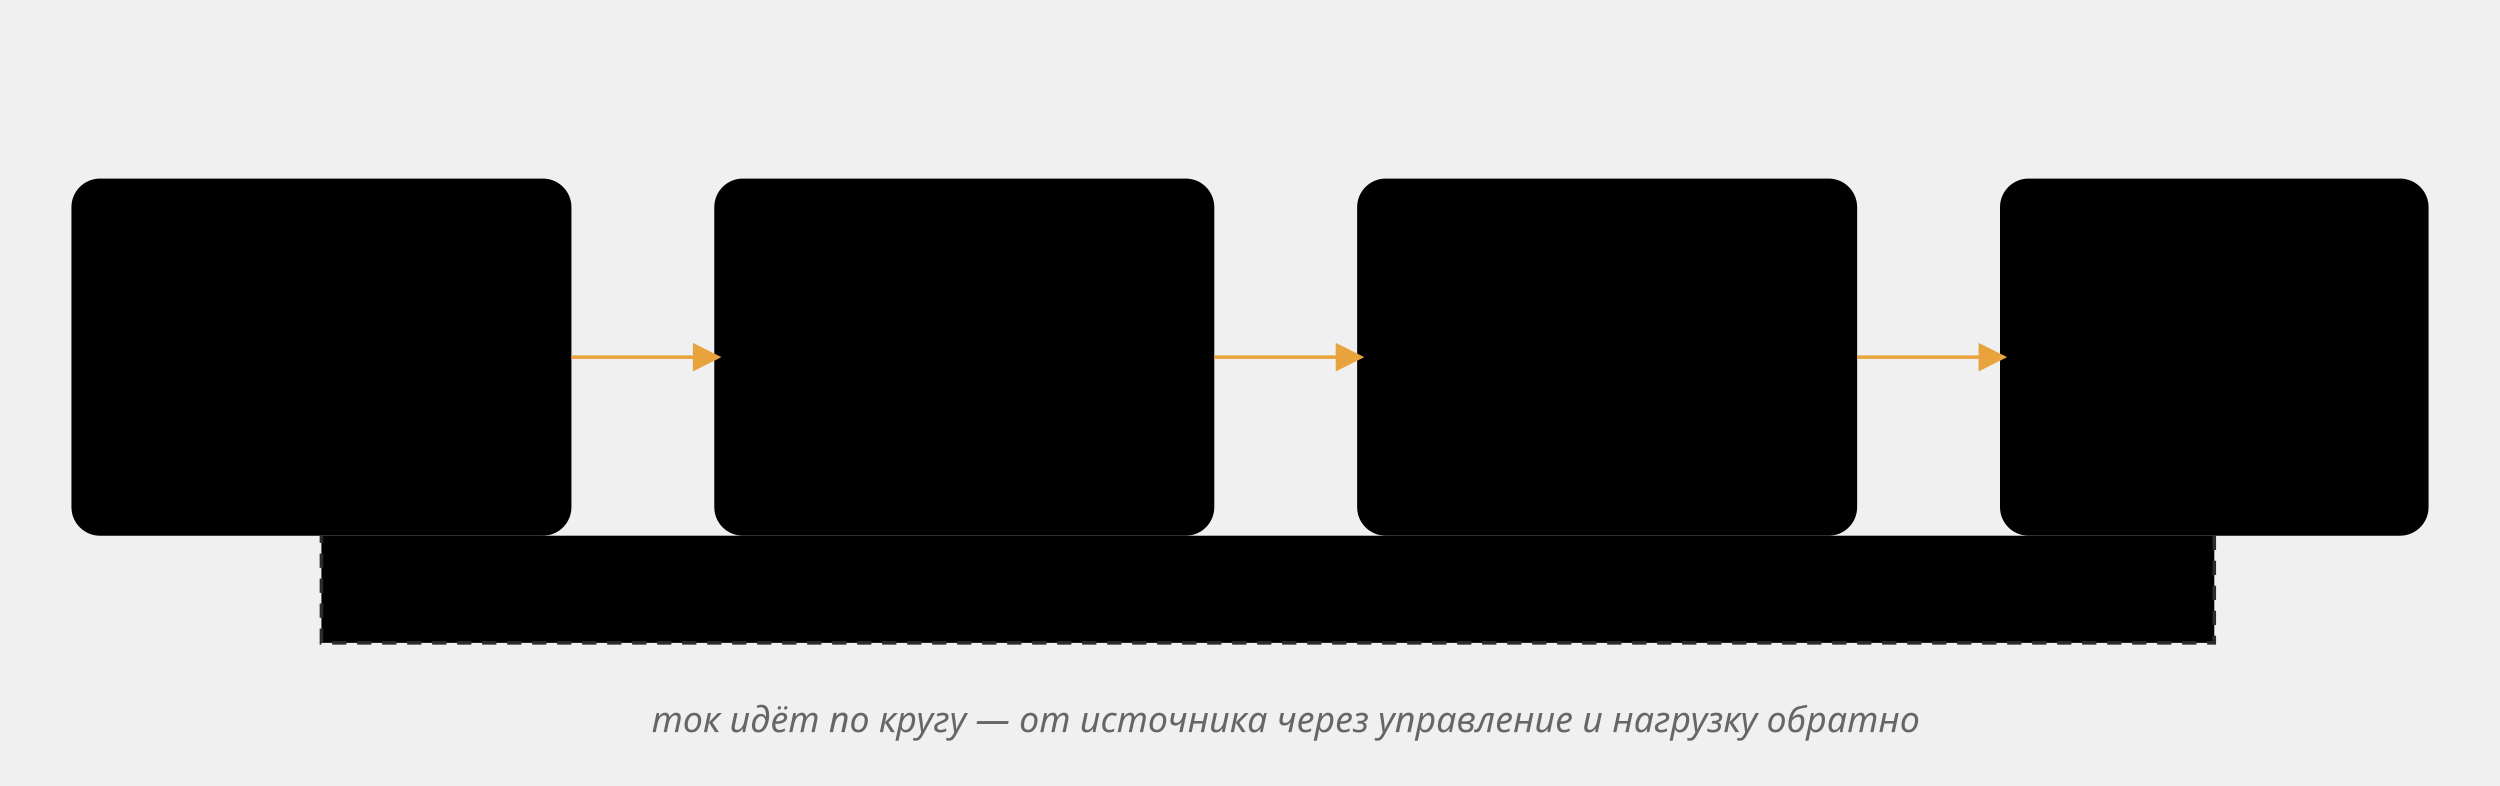
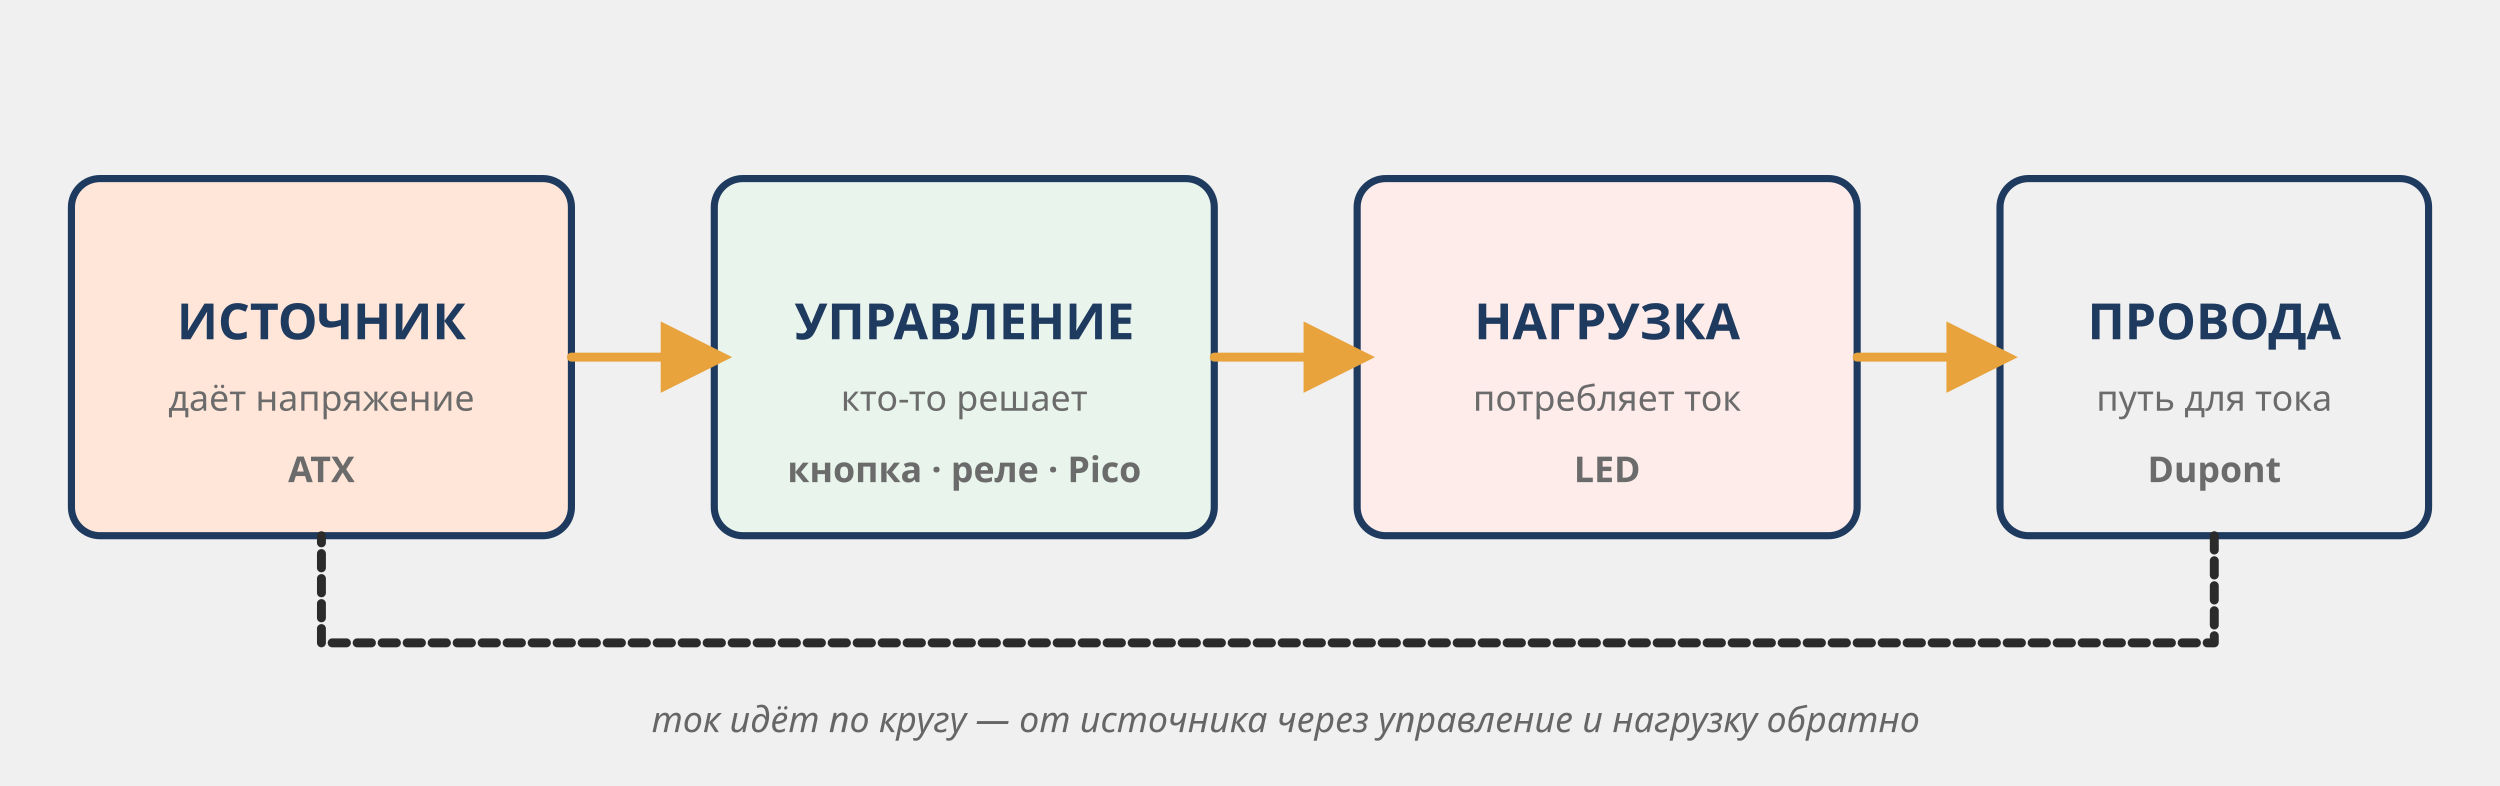
<svg xmlns="http://www.w3.org/2000/svg" viewBox="0 0 700 220" role="img" aria-label="4 части любой цепи">
+   <style>
+     .bd-comp   { fill:#FFFFFF; stroke:#1F3A5F; stroke-width:2 }
+     .bd-pico   { fill:#E8F0F9 }
+     .bd-relay  { fill:#E8F4EC }
+     .bd-led    { fill:#FDECEA }
+     .bd-atx    { fill:#F5F5F0 }
+     .bd-btn    { fill:#FFF4E0 }
+     .bd-source { fill:#FFE6D9 }
+     .bd-load   { fill:#FDECEA }
+     .bd-ctrl   { fill:#E8F4EC }
+     .bd-wires  { fill:#F0F0F0 }
+     .bd-title  { font:bold 14px sans-serif; fill:#1F3A5F }
+     .bd-sub    { font:10px sans-serif; fill:#6B6B6B }
+     .bd-section{ font:italic 10px sans-serif; fill:#8B8B8B }
+     .bd-pin    { fill:#FFFFFF; stroke:#1F3A5F; stroke-width:1.5 }
+     .bd-pinlbl { font:11px monospace; fill:#1F3A5F }
+     .bd-wire   { stroke-width:2.5; fill:none; stroke-linecap:round; stroke-linejoin:round }
+     .bd-wlbl   { font:bold 10px monospace }
+   </style>
  <rect x="20" y="50" width="140" height="100" rx="8" class="bd-comp bd-source" />
  <text x="90" y="95" text-anchor="middle" class="bd-title">ИСТОЧНИК</text>
  <text x="90" y="115" text-anchor="middle" class="bd-sub">даёт напряжение</text>
  <text x="90" y="135" text-anchor="middle" class="bd-sub" style="font-weight:600">ATX</text>
  <rect x="200" y="50" width="140" height="100" rx="8" class="bd-comp bd-ctrl" />
  <text x="270" y="95" text-anchor="middle" class="bd-title">УПРАВЛЕНИЕ</text>
  <text x="270" y="115" text-anchor="middle" class="bd-sub">кто-то решает</text>
  <text x="270" y="135" text-anchor="middle" class="bd-sub" style="font-weight:600">кнопка · реле · Pico</text>
  <rect x="380" y="50" width="140" height="100" rx="8" class="bd-comp bd-load" />
  <text x="450" y="95" text-anchor="middle" class="bd-title">НАГРУЗКА</text>
  <text x="450" y="115" text-anchor="middle" class="bd-sub">потребляет ток</text>
  <text x="450" y="135" text-anchor="middle" class="bd-sub" style="font-weight:600">LED</text>
  <rect x="560" y="50" width="120" height="100" rx="8" class="bd-comp bd-wires" />
  <text x="620" y="95" text-anchor="middle" class="bd-title">ПРОВОДА</text>
  <text x="620" y="115" text-anchor="middle" class="bd-sub">путь для тока</text>
  <text x="620" y="135" text-anchor="middle" class="bd-sub" style="font-weight:600">Dupont</text>
  <path d="M 160 100 L 200 100" class="bd-wire" stroke="#E8A33D" marker-end="url(#arr)" />
  <path d="M 340 100 L 380 100" class="bd-wire" stroke="#E8A33D" marker-end="url(#arr)" />
  <path d="M 520 100 L 560 100" class="bd-wire" stroke="#E8A33D" marker-end="url(#arr)" />
  <path d="M 620 150 L 620 180 L 90 180 L 90 150" class="bd-wire" stroke="#2B2B2B" stroke-dasharray="4 3" />
  <defs>
    <marker id="arr" markerWidth="8" markerHeight="8" refX="6" refY="4" orient="auto">
      <polygon points="0 0, 8 4, 0 8" fill="#E8A33D" />
    </marker>
  </defs>
  <text x="360" y="205" text-anchor="middle" style="font:italic 10px sans-serif;fill:#666">ток идёт по кругу — от источника через управление и нагрузку обратно</text>
</svg>
